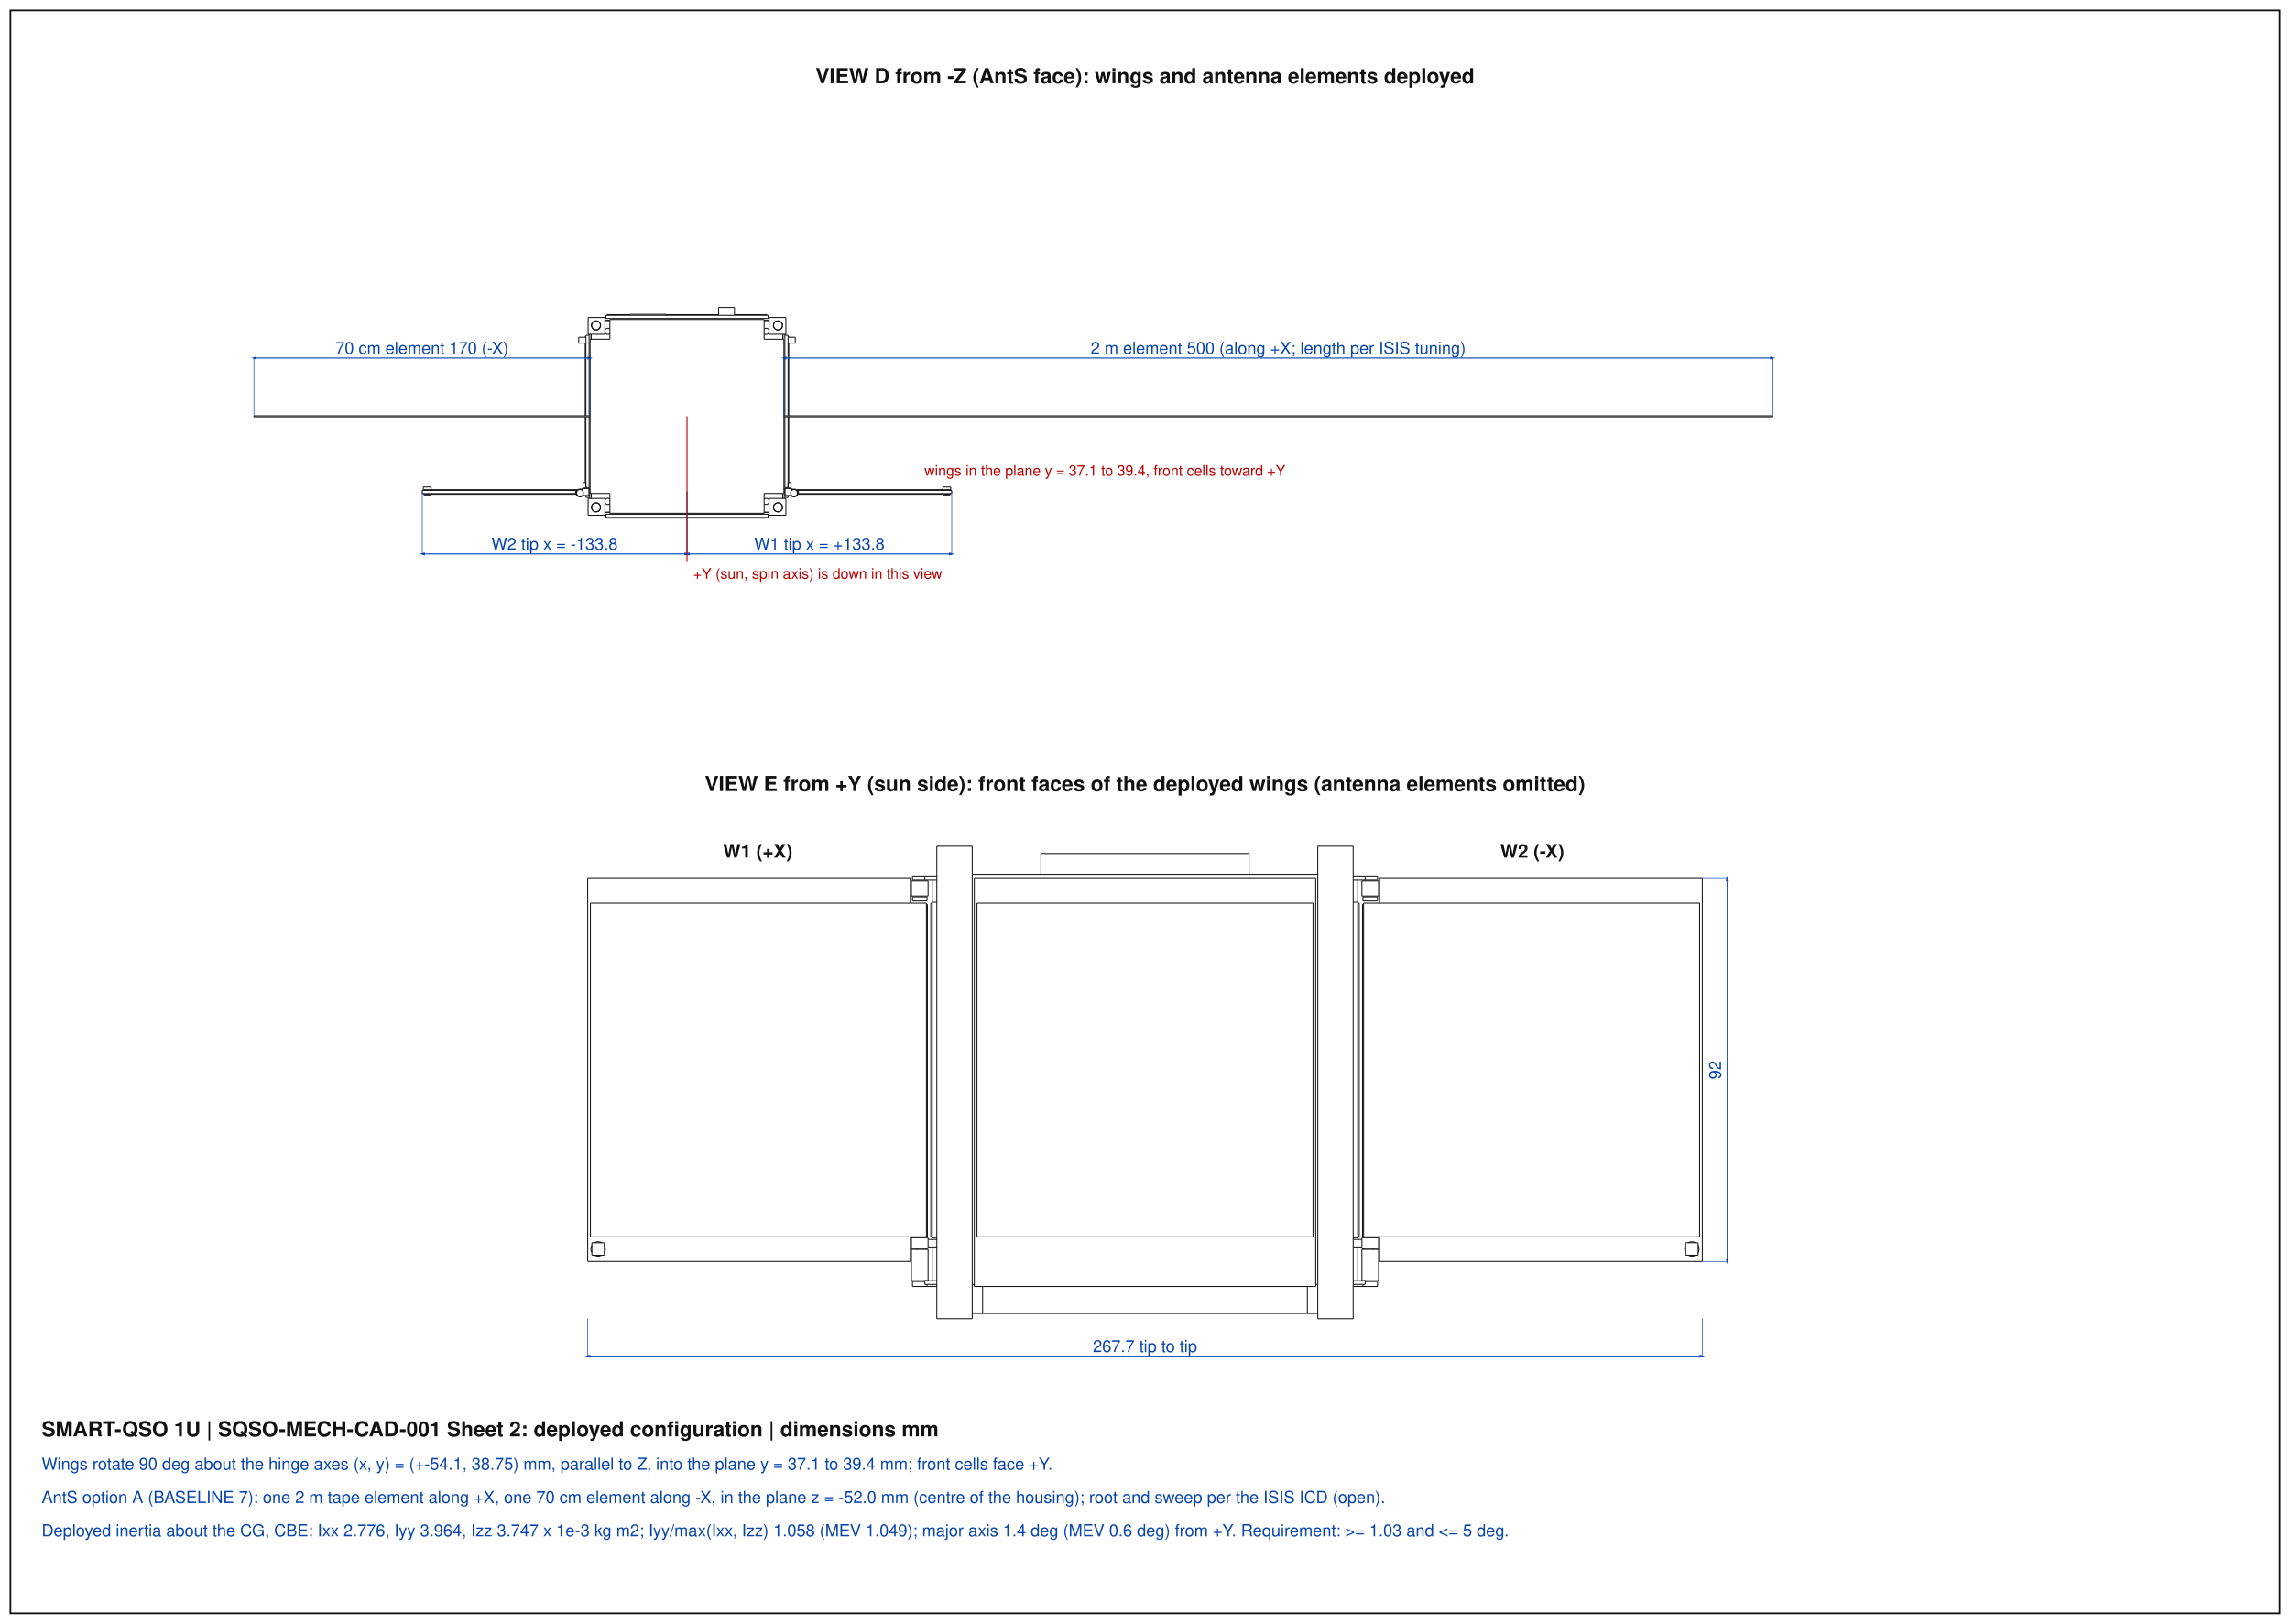
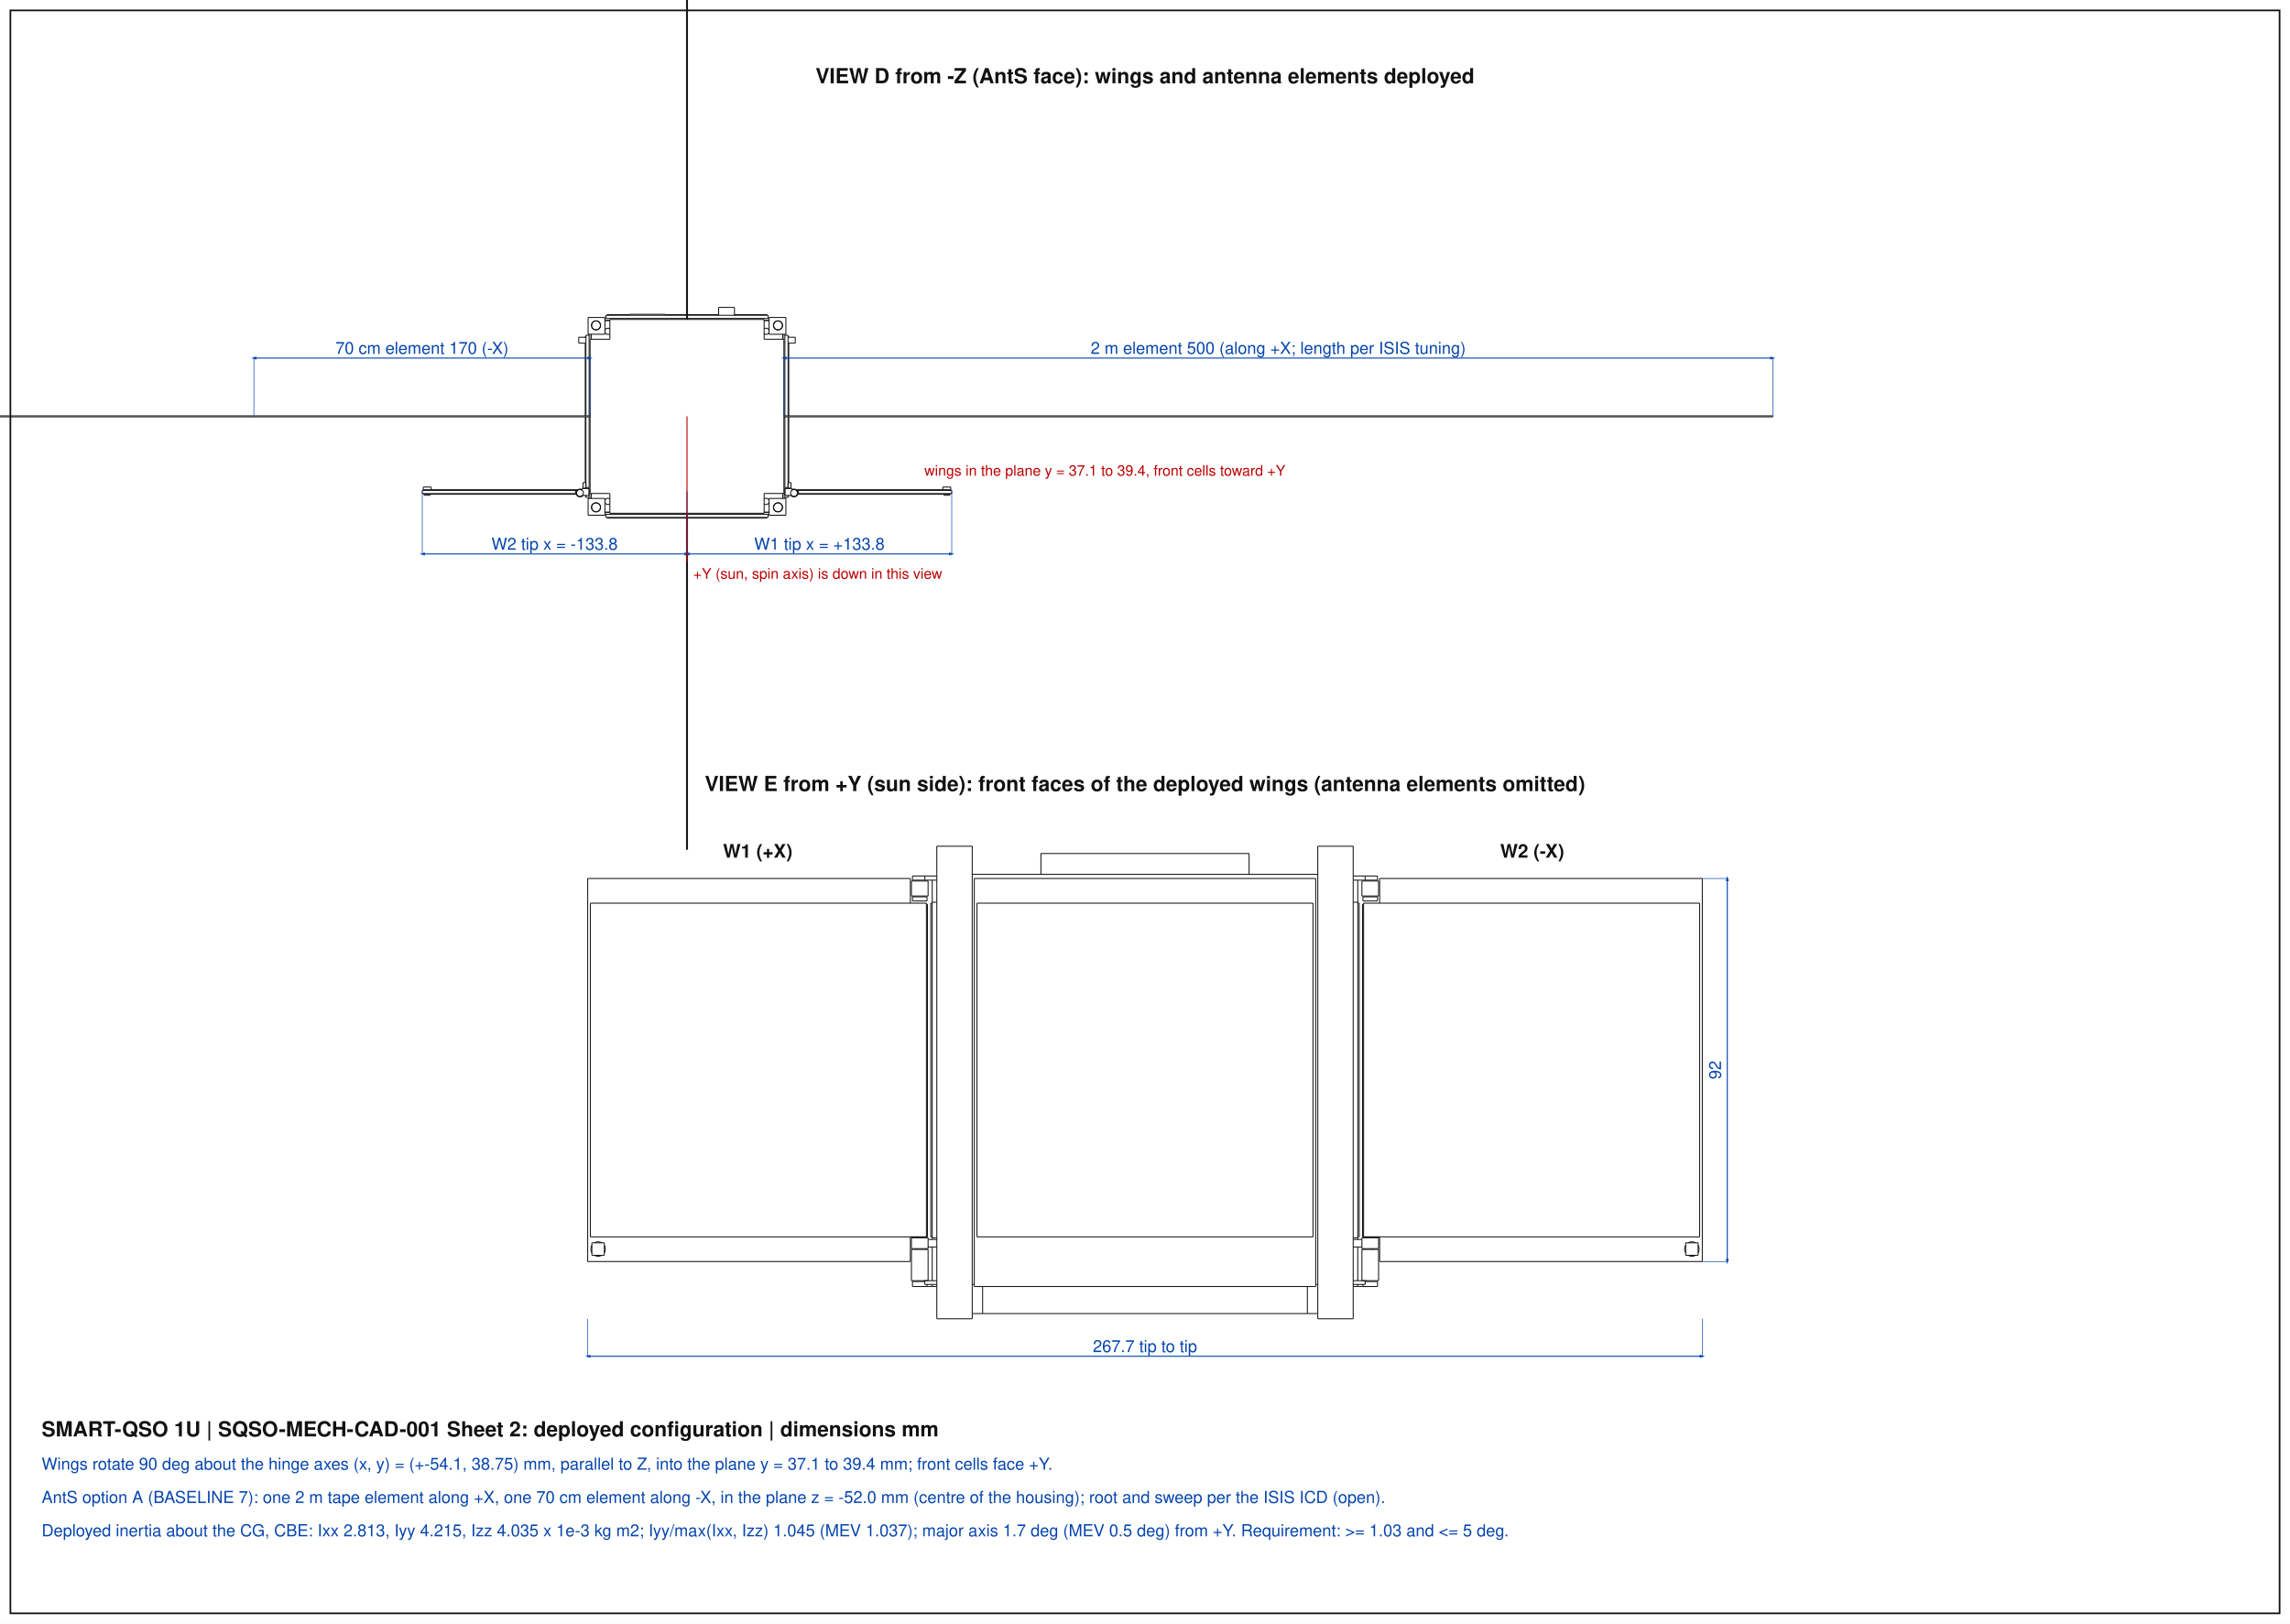
<svg xmlns="http://www.w3.org/2000/svg" width="1100" height="780" viewBox="0 0 1100 780">
  <style>polyline.v{fill:none;stroke:#111;stroke-width:0.45}polyline.h{fill:none;stroke:#999;stroke-width:0.25;stroke-dasharray:1.5,1.5}line.dim{stroke:#0645ad;stroke-width:0.5}line.ext{stroke:#0645ad;stroke-width:0.3}line.call{stroke:#b00;stroke-width:0.5}rect.env{fill:none;stroke:#e07b00;stroke-width:0.5;stroke-dasharray:4,2}text.t{font-family:Helvetica,Arial,sans-serif;fill:#0645ad}text.c{font-family:Helvetica,Arial,sans-serif;fill:#b00}text.h{font-family:Helvetica,Arial,sans-serif;fill:#111;font-weight:bold}rect.frame{fill:none;stroke:#111;stroke-width:0.8}</style>
  <defs>
    <marker id="a" viewBox="0 0 10 10" refX="5" refY="5" markerWidth="5" markerHeight="5" orient="auto-start-reverse">
      <path d="M0,2 L10,5 L0,8 z" fill="#0645ad" />
    </marker>
  </defs>
  <rect x="0" y="0" width="1100" height="780" fill="#fff" />
  <rect class="frame" x="5" y="5" width="1090" height="770" />
  <polyline class="v" points="369.43,239.43 377.50,239.43" />
  <polyline class="v" points="369.43,239.43 369.43,247.50" />
  <polyline class="v" points="375.93,243.70 375.76,244.55 375.28,245.28 374.55,245.76 373.70,245.93 372.85,245.76 372.12,245.28 371.64,244.55 371.47,243.70 371.64,242.85 372.12,242.12 372.85,241.64 373.70,241.47 374.55,241.64 375.28,242.12 375.76,242.85 375.93,243.70" />
  <polyline class="v" points="377.50,239.43 377.50,247.50" />
  <polyline class="v" points="369.43,247.50 377.50,247.50" />
  <polyline class="v" points="377.50,152.50 377.50,160.57" />
  <polyline class="v" points="369.43,152.50 369.43,160.57" />
  <polyline class="v" points="369.43,160.57 377.50,160.57" />
  <polyline class="v" points="369.43,152.50 377.50,152.50" />
  <polyline class="v" points="375.93,156.30 375.76,157.15 375.28,157.88 374.55,158.36 373.70,158.53 372.85,158.36 372.12,157.88 371.64,157.15 371.47,156.30 371.64,155.45 372.12,154.72 372.85,154.24 373.70,154.07 374.55,154.24 375.28,154.72 375.76,155.45 375.93,156.30" />
  <polyline class="v" points="282.50,239.43 282.50,247.50" />
  <polyline class="v" points="282.50,239.43 290.57,239.43" />
  <polyline class="v" points="282.50,247.50 290.57,247.50" />
  <polyline class="v" points="290.57,239.43 290.57,247.50" />
  <polyline class="v" points="288.53,243.70 288.36,244.55 287.88,245.28 287.15,245.76 286.30,245.93 285.45,245.76 284.72,245.28 284.24,244.55 284.07,243.70 284.24,242.85 284.72,242.12 285.45,241.64 286.30,241.47 287.15,241.64 287.88,242.12 288.36,242.85 288.53,243.70" />
  <polyline class="v" points="282.50,152.50 282.50,160.57" />
  <polyline class="v" points="282.50,152.50 290.57,152.50" />
  <polyline class="v" points="282.50,160.57 290.57,160.57" />
  <polyline class="v" points="290.57,152.50 290.57,160.57" />
  <polyline class="v" points="288.53,156.30 288.36,157.15 287.88,157.88 287.15,158.36 286.30,158.53 285.45,158.36 284.72,157.88 284.24,157.15 284.07,156.30 284.24,155.45 284.72,154.72 285.45,154.24 286.30,154.07 287.15,154.24 287.88,154.72 288.36,155.45 288.53,156.30" />
  <polyline class="v" points="283.93,160.57 283.93,162.95" />
  <polyline class="v" points="283.93,237.05 283.93,239.43" />
  <polyline class="v" points="290.57,153.93 292.95,153.93" />
  <polyline class="v" points="367.05,153.93 369.43,153.93" />
  <polyline class="v" points="290.57,246.07 292.95,246.07" />
  <polyline class="v" points="367.05,246.07 369.43,246.07" />
  <polyline class="v" points="376.07,160.57 376.07,162.95" />
  <polyline class="v" points="376.07,237.05 376.07,239.43" />
  <polyline class="v" points="292.95,160.34 292.31,160.64 291.59,160.61 290.97,160.27 290.57,159.68" />
  <polyline class="v" points="290.57,158.62 290.97,158.03 291.59,157.69 292.31,157.66 292.95,157.96" />
  <polyline class="v" points="369.43,159.68 369.03,160.27 368.41,160.61 367.69,160.64 367.05,160.34" />
  <polyline class="v" points="367.05,157.96 367.69,157.66 368.41,157.69 369.03,158.03 369.43,158.62" />
  <polyline class="v" points="292.95,242.04 292.31,242.34 291.59,242.31 290.97,241.97 290.57,241.38" />
  <polyline class="v" points="290.57,240.32 290.97,239.73 291.59,239.39 292.31,239.36 292.95,239.66" />
  <polyline class="v" points="369.43,241.38 369.03,241.97 368.41,242.31 367.69,242.34 367.05,242.04" />
  <polyline class="v" points="367.05,239.66 367.69,239.36 368.41,239.39 369.03,239.73 369.43,240.32" />
  <polyline class="v" points="376.07,160.57 376.07,162.95" />
  <polyline class="v" points="376.07,237.05 376.07,239.43" />
  <polyline class="v" points="377.02,160.57 377.02,161.05" />
  <polyline class="v" points="377.02,234.20 377.02,239.43" />
  <polyline class="v" points="282.98,160.57 282.98,161.05" />
  <polyline class="v" points="282.98,234.20 282.98,239.43" />
  <polyline class="v" points="283.93,160.57 283.93,162.95" />
  <polyline class="v" points="283.93,237.05 283.93,239.43" />
  <polyline class="v" points="290.57,246.07 292.95,246.07" />
  <polyline class="v" points="367.05,246.07 369.43,246.07" />
  <polyline class="v" points="290.57,247.03 291.05,247.03" />
  <polyline class="v" points="368.95,247.03 369.43,247.03" />
  <polyline class="v" points="290.57,152.97 291.05,152.97" />
  <polyline class="v" points="368.95,152.97 369.43,152.97" />
  <polyline class="v" points="290.57,153.93 292.95,153.93" />
  <polyline class="v" points="367.05,153.93 369.43,153.93" />
  <polyline class="v" points="375.84,243.70 375.65,244.57 375.13,245.29 374.36,245.73 373.48,245.83 372.63,245.55 371.97,244.96 371.61,244.14 371.61,243.26 371.97,242.44 372.63,241.85 373.48,241.57 374.36,241.67 375.13,242.11 375.65,242.83 375.84,243.70" />
  <polyline class="v" points="288.44,156.30 288.25,157.17 287.73,157.89 286.96,158.33 286.08,158.43 285.23,158.15 284.57,157.56 284.21,156.74 284.21,155.86 284.57,155.04 285.23,154.45 286.08,154.17 286.96,154.27 287.73,154.71 288.25,155.43 288.44,156.30" />
  <polyline class="v" points="288.44,243.70 288.25,244.57 287.73,245.29 286.96,245.73 286.08,245.83 285.23,245.55 284.57,244.96 284.21,244.14 284.21,243.26 284.57,242.44 285.23,241.85 286.08,241.57 286.96,241.67 287.73,242.11 288.25,242.83 288.44,243.70" />
  <polyline class="v" points="375.84,156.30 375.65,157.17 375.13,157.89 374.36,158.33 373.48,158.43 372.63,158.15 371.97,157.56 371.61,156.74 371.61,155.86 371.97,155.04 372.63,154.45 373.48,154.17 374.36,154.27 375.13,154.71 375.65,155.43 375.84,156.30" />
  <polyline class="v" points="352.80,147.66 352.70,147.66 352.42,147.66 351.97,147.66 351.37,147.66 350.65,147.66 349.85,147.66 349.00,147.66 348.15,147.66 347.35,147.66 346.63,147.66 346.03,147.66 345.58,147.66 345.30,147.66 345.20,147.66" />
  <polyline class="v" points="302.45,150.98 302.45,151.45" />
  <polyline class="v" points="319.55,150.98 319.55,151.45" />
  <polyline class="v" points="302.45,150.98 319.55,150.98" />
  <polyline class="v" points="377.02,161.05 377.02,199.76" />
  <polyline class="v" points="377.02,200.24 377.02,234.20" />
  <polyline class="v" points="377.02,161.05 378.55,161.05" />
  <polyline class="v" points="378.55,234.20 377.02,234.20" />
  <polyline class="v" points="378.55,161.05 378.55,199.76" />
  <polyline class="v" points="378.55,200.24 378.55,234.20" />
  <polyline class="v" points="377.02,238.95 378.55,238.95" />
  <polyline class="v" points="378.55,238.95 378.55,238.00" />
  <polyline class="v" points="378.55,234.68 378.55,234.48" />
  <polyline class="v" points="378.88,161.67 378.88,162.00" />
  <polyline class="v" points="378.88,164.85 378.88,199.76" />
  <polyline class="v" points="378.88,200.24 378.88,231.82" />
  <polyline class="v" points="378.88,234.49 378.88,234.67" />
  <polyline class="v" points="378.88,238.00 378.88,238.33" />
  <polyline class="v" points="378.55,161.67 378.88,161.67" />
  <polyline class="v" points="378.55,238.33 378.88,238.33" />
  <polyline class="v" points="281.45,161.05 281.45,199.76" />
  <polyline class="v" points="281.45,200.24 281.45,234.20" />
  <polyline class="v" points="281.45,238.95 281.45,238.00" />
  <polyline class="v" points="281.45,234.68 281.45,234.48" />
  <polyline class="v" points="281.45,161.05 282.98,161.05" />
  <polyline class="v" points="282.98,234.20 281.45,234.20" />
  <polyline class="v" points="282.98,161.05 282.98,199.76" />
  <polyline class="v" points="282.98,200.24 282.98,234.20" />
  <polyline class="v" points="281.45,238.95 282.98,238.95" />
  <polyline class="v" points="281.12,161.67 281.12,162.00" />
  <polyline class="v" points="281.12,164.85 281.12,199.76" />
  <polyline class="v" points="281.12,200.24 281.12,231.82" />
  <polyline class="v" points="281.12,234.49 281.12,234.67" />
  <polyline class="v" points="281.12,238.00 281.12,238.33" />
  <polyline class="v" points="281.12,161.67 281.45,161.67" />
  <polyline class="v" points="281.12,238.33 281.45,238.33" />
  <polyline class="v" points="291.05,247.03 291.05,248.55" />
  <polyline class="v" points="368.95,247.03 368.95,248.55" />
-   <polyline class="v" points="291.05,247.03 368.95,247.03" />
-   <polyline class="v" points="291.05,248.55 368.95,248.55" />
+   <polyline class="v" points="291.05,247.03 329.76,247.03" />
+   <polyline class="v" points="330.24,247.03 368.95,247.03" />
+   <polyline class="v" points="291.05,248.55 329.76,248.55" />
+   <polyline class="v" points="330.24,248.55 368.95,248.55" />
  <polyline class="v" points="291.67,248.55 291.67,248.88" />
  <polyline class="v" points="368.33,248.55 368.33,248.88" />
-   <polyline class="v" points="291.67,248.88 368.33,248.88" />
+   <polyline class="v" points="291.67,248.88 329.76,248.88" />
+   <polyline class="v" points="330.24,248.88 368.33,248.88" />
  <polyline class="v" points="291.05,151.45 291.05,152.97" />
-   <polyline class="v" points="291.05,151.45 368.95,151.45" />
-   <polyline class="v" points="291.05,152.97 368.95,152.97" />
+   <polyline class="v" points="291.05,151.45 329.76,151.45" />
+   <polyline class="v" points="330.24,151.45 368.95,151.45" />
+   <polyline class="v" points="291.05,152.97 329.76,152.97" />
+   <polyline class="v" points="330.24,152.97 368.95,152.97" />
  <polyline class="v" points="368.95,151.45 368.95,152.97" />
  <polyline class="v" points="291.67,151.12 291.67,151.45" />
  <polyline class="v" points="368.33,151.12 368.33,151.45" />
  <polyline class="v" points="291.67,151.12 302.45,151.12" />
-   <polyline class="v" points="319.55,151.12 345.20,151.12" />
+   <polyline class="v" points="319.55,151.12 329.76,151.12" />
+   <polyline class="v" points="330.24,151.12 345.20,151.12" />
  <polyline class="v" points="352.80,151.12 368.33,151.12" />
  <polyline class="v" points="457.16,235.58 383.53,235.58" />
  <polyline class="v" points="382.84,235.58 383.53,235.58" />
  <polyline class="v" points="457.16,235.58 457.16,237.10" />
  <polyline class="v" points="383.53,237.10 383.53,235.58" />
  <polyline class="v" points="457.16,237.10 383.53,237.10" />
  <polyline class="v" points="383.27,237.10 383.53,237.10" />
  <polyline class="v" points="456.54,235.24 382.47,235.25" />
  <polyline class="v" points="456.54,235.24 456.54,235.58" />
  <polyline class="v" points="456.54,237.43 456.21,237.43" />
  <polyline class="v" points="453.36,237.43 383.19,237.43" />
  <polyline class="v" points="456.54,237.10 456.54,237.43" />
  <polyline class="v" points="456.21,237.43 453.36,237.43" />
  <polyline class="v" points="456.21,237.90 453.36,237.90" />
  <polyline class="v" points="456.21,237.43 456.21,237.90" />
  <polyline class="v" points="453.36,237.43 453.36,237.90" />
  <polyline class="v" points="456.68,233.96 456.63,233.96 456.49,233.96 456.27,233.96 455.97,233.96 455.61,233.96 455.21,233.96 454.78,233.96 454.36,233.96 453.96,233.96 453.60,233.96 453.30,233.96 453.07,233.96 452.93,233.96 452.88,233.96" />
  <polyline class="v" points="383.06,236.81 382.89,237.53 382.43,238.11 381.76,238.43 381.03,238.43 380.36,238.11 379.90,237.53 379.73,236.81 379.90,236.09 380.36,235.51 381.03,235.19 381.76,235.19 382.43,235.51 382.89,236.09 383.06,236.81" />
  <polyline class="v" points="380.44,234.68 380.44,235.45" />
  <polyline class="v" points="377.02,234.68 380.44,234.68" />
  <polyline class="v" points="377.02,234.68 377.02,238.00" />
  <polyline class="v" points="377.02,238.00 380.23,238.00" />
  <polyline class="v" points="383.30,236.81 383.14,237.57 382.69,238.20 382.02,238.61 381.26,238.71 380.51,238.49 379.91,238.00" />
  <polyline class="v" points="380.44,235.17 381.20,234.92 381.98,235.01 382.67,235.40 383.13,236.04 383.30,236.81" />
  <polyline class="v" points="380.44,235.15 380.48,235.15" />
  <polyline class="v" points="382.01,162.00 382.01,162.04 382.01,162.14 382.01,162.31 382.01,162.54 382.01,162.81 382.01,163.11 382.01,163.43 382.01,163.74 382.01,164.04 382.01,164.31 382.01,164.54 382.01,164.71 382.01,164.81 382.01,164.85" />
  <polyline class="v" points="378.55,231.82 378.55,234.48" />
  <polyline class="v" points="379.97,231.82 379.97,234.48" />
  <polyline class="v" points="378.55,231.82 379.97,231.82" />
  <polyline class="v" points="378.55,234.48 379.97,234.48" />
  <polyline class="v" points="202.84,235.58 276.47,235.58" />
  <polyline class="v" points="277.16,235.58 276.47,235.58" />
  <polyline class="v" points="202.84,235.58 202.84,237.10" />
  <polyline class="v" points="276.47,237.10 276.47,235.58" />
  <polyline class="v" points="202.84,237.10 276.47,237.10" />
  <polyline class="v" points="276.73,237.10 276.47,237.10" />
  <polyline class="v" points="203.46,235.24 277.53,235.25" />
  <polyline class="v" points="203.46,235.24 203.46,235.58" />
  <polyline class="v" points="203.46,237.43 203.79,237.43" />
  <polyline class="v" points="206.64,237.43 276.81,237.43" />
  <polyline class="v" points="203.46,237.10 203.46,237.43" />
  <polyline class="v" points="203.79,237.43 206.64,237.43" />
  <polyline class="v" points="203.79,237.90 206.64,237.90" />
  <polyline class="v" points="203.79,237.43 203.79,237.90" />
  <polyline class="v" points="206.64,237.43 206.64,237.90" />
  <polyline class="v" points="203.32,233.96 203.37,233.96 203.51,233.96 203.73,233.96 204.03,233.96 204.39,233.96 204.79,233.96 205.22,233.96 205.64,233.96 206.04,233.96 206.40,233.96 206.70,233.96 206.93,233.96 207.07,233.96 207.12,233.96" />
  <polyline class="v" points="276.94,236.81 277.11,237.53 277.57,238.11 278.24,238.43 278.97,238.43 279.64,238.11 280.10,237.53 280.27,236.81 280.10,236.09 279.64,235.51 278.97,235.19 278.24,235.19 277.57,235.51 277.11,236.09 276.94,236.81" />
  <polyline class="v" points="279.56,234.68 279.56,235.45" />
  <polyline class="v" points="282.98,234.68 279.56,234.68" />
  <polyline class="v" points="282.98,234.68 282.98,238.00" />
  <polyline class="v" points="282.98,238.00 279.77,238.00" />
  <polyline class="v" points="276.70,236.81 276.86,237.57 277.31,238.20 277.98,238.61 278.74,238.71 279.49,238.49 280.09,238.00" />
  <polyline class="v" points="279.56,235.17 278.80,234.92 278.02,235.01 277.33,235.40 276.87,236.04 276.70,236.81" />
  <polyline class="v" points="279.56,235.15 279.52,235.15" />
  <polyline class="v" points="277.99,162.00 277.99,162.04 277.99,162.14 277.99,162.31 277.99,162.54 277.99,162.81 277.99,163.11 277.99,163.43 277.99,163.74 277.99,164.04 277.99,164.31 277.99,164.54 277.99,164.71 277.99,164.81 277.99,164.85" />
  <polyline class="v" points="281.45,231.82 281.45,234.48" />
  <polyline class="v" points="280.03,231.82 280.03,234.48" />
  <polyline class="v" points="281.45,231.82 280.03,231.82" />
  <polyline class="v" points="281.45,234.48 280.03,234.48" />
  <polyline class="v" points="283.45,162.95 283.45,237.05" />
  <polyline class="v" points="292.95,237.05 283.45,237.05" />
  <polyline class="v" points="292.95,246.55 367.05,246.55" />
  <polyline class="v" points="367.05,237.05 367.05,246.55" />
  <polyline class="v" points="376.55,237.05 367.05,237.05" />
  <polyline class="v" points="376.55,162.95 376.55,237.05" />
  <polyline class="v" points="376.55,162.95 367.05,162.95" />
  <polyline class="v" points="367.05,153.45 367.05,162.95" />
  <polyline class="v" points="292.95,153.45 367.05,153.45" />
  <polyline class="v" points="292.95,153.45 292.95,162.95" />
  <polyline class="v" points="292.95,162.95 283.45,162.95" />
  <polyline class="v" points="292.95,237.05 292.95,246.55" />
  <polyline class="v" points="851.55,199.76 851.55,200.24" />
  <polyline class="v" points="376.55,199.76 851.55,199.76" />
  <polyline class="v" points="376.55,200.24 851.55,200.24" />
-   <polyline class="v" points="121.95,199.76 121.95,200.24" />
-   <polyline class="v" points="121.95,199.76 283.45,199.76" />
-   <polyline class="v" points="121.95,200.24 283.45,200.24" />
+   <polyline class="v" points="-191.55,199.76 -191.55,200.24" />
+   <polyline class="v" points="-191.55,199.76 283.45,199.76" />
+   <polyline class="v" points="-191.55,200.24 283.45,200.24" />
+   <polyline class="v" points="329.76,246.55 329.76,408.05" />
+   <polyline class="v" points="330.24,246.55 330.24,408.05" />
+   <polyline class="v" points="329.76,408.05 330.24,408.05" />
+   <polyline class="v" points="329.76,-8.05 329.76,153.45" />
+   <polyline class="v" points="330.24,-8.05 330.24,153.45" />
+   <polyline class="v" points="329.76,-8.05 330.24,-8.05" />
  <polyline class="v" points="287.25,158.32 287.25,158.21" />
  <polyline class="v" points="287.44,154.50 287.61,154.50" />
  <polyline class="v" points="372.39,154.50 372.56,154.50" />
  <polyline class="v" points="372.75,241.79 372.75,241.68" />
  <polyline class="v" points="372.75,158.32 372.75,158.21" />
  <polyline class="v" points="372.39,245.50 372.56,245.50" />
  <polyline class="v" points="287.44,245.50 287.61,245.50" />
  <polyline class="v" points="287.25,241.79 287.25,241.68" />
  <polyline class="v" points="345.20,147.66 345.20,151.45" />
  <polyline class="v" points="352.80,147.66 352.80,151.45" />
  <polyline class="v" points="452.88,233.96 452.88,235.24" />
  <polyline class="v" points="456.68,233.96 456.68,235.58" />
  <polyline class="v" points="378.55,164.85 382.01,164.85" />
  <polyline class="v" points="378.55,162.00 382.01,162.00" />
  <polyline class="v" points="203.32,233.96 203.32,235.58" />
  <polyline class="v" points="207.12,233.96 207.12,235.24" />
  <polyline class="v" points="281.45,162.00 277.99,162.00" />
  <polyline class="v" points="281.45,164.85 277.99,164.85" />
  <text class="h" x="550.0" y="40.0" font-size="10" text-anchor="middle">VIEW D  from -Z (AntS face): wings and antenna elements deployed</text>
  <line class="ext" x1="376.55" y1="200.00" x2="376.55" y2="172.00" />
  <line class="ext" x1="851.55" y1="200.00" x2="851.55" y2="172.00" />
  <line class="dim" x1="376.55" y1="172.00" x2="851.55" y2="172.00" marker-start="url(#a)" marker-end="url(#a)" />
  <text class="t" x="614.0" y="170.0" font-size="8" text-anchor="middle">2 m element 500 (along +X; length per ISIS tuning)</text>
  <line class="ext" x1="121.95" y1="200.00" x2="121.95" y2="172.00" />
  <line class="ext" x1="283.45" y1="200.00" x2="283.45" y2="172.00" />
  <line class="dim" x1="121.95" y1="172.00" x2="283.45" y2="172.00" marker-start="url(#a)" marker-end="url(#a)" />
  <text class="t" x="202.7" y="170.0" font-size="8" text-anchor="middle">70 cm element 170 (-X)</text>
  <line class="ext" x1="330.00" y1="236.10" x2="330.00" y2="266.10" />
  <line class="ext" x1="457.16" y1="236.10" x2="457.16" y2="266.10" />
  <line class="dim" x1="330.00" y1="266.10" x2="457.16" y2="266.10" marker-start="url(#a)" marker-end="url(#a)" />
  <text class="t" x="393.6" y="264.1" font-size="8" text-anchor="middle">W1 tip x = +133.8</text>
  <line class="ext" x1="202.84" y1="236.10" x2="202.84" y2="266.10" />
  <line class="ext" x1="330.00" y1="236.10" x2="330.00" y2="266.10" />
  <line class="dim" x1="202.84" y1="266.10" x2="330.00" y2="266.10" marker-start="url(#a)" marker-end="url(#a)" />
  <text class="t" x="266.4" y="264.1" font-size="8" text-anchor="middle">W2 tip x = -133.8</text>
  <line class="call" x1="330.00" y1="200.00" x2="330.00" y2="270.00" />
  <text class="c" x="333.0" y="278.0" font-size="7" text-anchor="start">+Y (sun, spin axis) is down in this view</text>
  <text class="c" x="444.0" y="228.5" font-size="7" text-anchor="start">wings in the plane y = 37.1 to 39.4, front cells toward +Y</text>
  <polyline class="v" points="467.00,406.50 467.00,633.50" />
  <polyline class="v" points="450.00,633.50 450.00,406.50" />
  <polyline class="v" points="467.00,633.50 450.00,633.50" />
  <polyline class="v" points="467.00,406.50 450.00,406.50" />
  <polyline class="v" points="650.00,406.50 650.00,633.50" />
  <polyline class="v" points="650.00,633.50 633.00,633.50" />
  <polyline class="v" points="633.00,406.50 633.00,633.50" />
  <polyline class="v" points="650.00,406.50 633.00,406.50" />
  <polyline class="v" points="633.00,617.00 632.00,617.00" />
  <polyline class="v" points="468.00,617.00 467.00,617.00" />
  <polyline class="v" points="633.00,420.00 467.00,420.00" />
  <polyline class="v" points="447.80,433.40 447.80,422.80" />
  <polyline class="v" points="447.80,618.00 450.00,618.00" />
  <polyline class="v" points="450.00,433.40 447.80,433.40" />
  <polyline class="v" points="447.80,595.40 447.80,594.60" />
  <polyline class="v" points="447.80,594.60 447.80,433.40" />
  <polyline class="v" points="450.00,594.60 447.80,594.60" />
  <polyline class="v" points="447.10,594.15 447.10,433.85" />
  <polyline class="v" points="447.80,594.15 447.10,594.15" />
  <polyline class="v" points="447.80,433.85 447.10,433.85" />
  <polyline class="v" points="652.20,433.40 652.20,422.80" />
  <polyline class="v" points="652.20,595.40 652.20,594.60" />
  <polyline class="v" points="652.20,594.60 652.20,433.40" />
  <polyline class="v" points="650.00,618.00 652.20,618.00" />
  <polyline class="v" points="652.20,433.40 650.00,433.40" />
  <polyline class="v" points="652.20,594.60 650.00,594.60" />
  <polyline class="v" points="652.90,594.15 652.90,433.85" />
  <polyline class="v" points="652.90,594.15 652.20,594.15" />
  <polyline class="v" points="652.90,433.85 652.20,433.85" />
  <polyline class="v" points="632.00,618.00 632.00,422.00" />
  <polyline class="v" points="468.00,618.00 468.00,422.00" />
  <polyline class="v" points="632.00,618.00 468.00,618.00" />
  <polyline class="v" points="632.00,422.00 468.00,422.00" />
  <polyline class="v" points="630.70,594.15 630.70,433.85" />
  <polyline class="v" points="469.30,594.15 469.30,433.85" />
  <polyline class="v" points="630.70,594.15 469.30,594.15" />
  <polyline class="v" points="630.70,433.85 469.30,433.85" />
  <polyline class="v" points="282.30,422.00 437.30,422.00" />
  <polyline class="v" points="282.30,606.00 282.30,422.00" />
  <polyline class="v" points="437.30,433.85 437.30,422.00" />
  <polyline class="v" points="282.30,606.00 437.30,606.00" />
  <polyline class="v" points="445.50,434.40 445.00,434.40" />
  <polyline class="v" points="437.30,606.00 437.30,594.20" />
  <polyline class="v" points="445.50,594.20 445.50,434.40" />
  <polyline class="v" points="445.50,594.20 437.30,594.20" />
  <polyline class="v" points="287.30,596.50 286.36,596.63 285.50,597.00" />
  <polyline class="v" points="284.30,598.20 283.86,599.37 283.86,600.63 284.30,601.80" />
  <polyline class="v" points="285.50,603.00 286.67,603.44 287.93,603.44 289.10,603.00" />
  <polyline class="v" points="290.30,601.80 290.74,600.63 290.74,599.37 290.30,598.20" />
  <polyline class="v" points="289.10,597.00 288.24,596.63 287.30,596.50" />
  <polyline class="v" points="283.60,594.15 283.60,433.85" />
  <polyline class="v" points="283.60,433.85 445.00,433.85" />
  <polyline class="v" points="445.00,594.15 445.00,433.85" />
  <polyline class="v" points="283.60,594.15 445.00,594.15" />
  <polyline class="v" points="284.30,603.00 284.30,597.00" />
  <polyline class="v" points="284.30,597.00 290.30,597.00" />
  <polyline class="v" points="290.30,603.00 290.30,597.00" />
  <polyline class="v" points="284.30,603.00 290.30,603.00" />
  <polyline class="v" points="438.30,422.80 438.35,422.80 438.49,422.80 438.73,422.80 439.06,422.80 439.46,422.80 439.92,422.80 440.44,422.80 441.00,422.80 441.58,422.80 442.17,422.80 442.74,422.80 443.29,422.80 443.80,422.80 444.25,422.80" />
  <polyline class="v" points="444.25,422.80 444.25,420.80" />
  <polyline class="v" points="444.25,420.80 443.80,420.80 443.29,420.80 442.74,420.80 442.17,420.80 441.58,420.80 441.00,420.80 440.44,420.80 439.92,420.80 439.46,420.80 439.06,420.80 438.73,420.80 438.49,420.80 438.35,420.80 438.30,420.80" />
  <polyline class="v" points="450.00,420.80 444.25,420.80" />
  <polyline class="v" points="450.00,422.80 444.25,422.80" />
  <polyline class="v" points="438.30,618.00 438.30,615.60" />
  <polyline class="v" points="438.30,618.00 438.39,618.00 438.65,618.00 439.06,618.00 439.62,618.00 440.28,618.00 441.02,618.00 441.80,618.00 442.58,618.00 443.32,618.00 443.98,618.00 444.54,618.00 444.95,618.00 445.21,618.00 445.30,618.00" />
  <polyline class="v" points="438.30,615.60 438.35,615.60 438.49,615.60 438.73,615.60 439.06,615.60 439.46,615.60 439.92,615.60 440.44,615.60 441.00,615.60 441.58,615.60 442.17,615.60 442.74,615.60 443.29,615.60 443.80,615.60 444.25,615.60" />
  <polyline class="v" points="444.25,617.00 444.25,615.60" />
  <polyline class="v" points="443.80,615.60 443.80,615.20" />
  <polyline class="v" points="450.00,615.20 443.80,615.20" />
  <polyline class="v" points="450.00,617.00 444.25,617.00" />
  <polyline class="v" points="438.30,430.80 438.39,430.80 438.65,430.80 439.06,430.80 439.62,430.80 440.28,430.80 441.02,430.80 441.80,430.80 442.58,430.80 443.32,430.80 443.98,430.80 444.54,430.80 444.95,430.80 445.21,430.80 445.30,430.80" />
  <polyline class="v" points="438.30,432.80 438.30,430.80" />
  <polyline class="v" points="438.30,432.80 438.39,432.80 438.65,432.80 439.06,432.80 439.62,432.80 440.28,432.80 441.02,432.80 441.80,432.80 442.58,432.80 443.32,432.80 443.98,432.80 444.54,432.80 444.95,432.80 445.21,432.80 445.30,432.80" />
  <polyline class="v" points="437.80,600.20 437.90,600.20 438.20,600.20 438.67,600.20 439.31,600.20 440.06,600.20 440.91,600.20 441.80,600.20 442.69,600.20 443.54,600.20 444.29,600.20 444.93,600.20 445.40,600.20 445.70,600.20 445.80,600.20" />
  <polyline class="v" points="437.80,615.20 437.80,600.20" />
  <polyline class="v" points="437.80,615.20 437.90,615.20 438.20,615.20 438.67,615.20 439.31,615.20 440.06,615.20 440.91,615.20 441.80,615.20 442.69,615.20 443.54,615.20 444.29,615.20 444.93,615.20 445.40,615.20 445.70,615.20 445.80,615.20" />
  <polyline class="v" points="437.80,423.20 437.90,423.20 438.20,423.20 438.67,423.20 439.31,423.20 440.06,423.20 440.91,423.20 441.80,423.20 442.69,423.20 443.54,423.20 444.29,423.20 444.93,423.20 445.40,423.20 445.70,423.20 445.80,423.20" />
  <polyline class="v" points="437.80,430.40 437.80,423.20" />
  <polyline class="v" points="437.80,430.40 437.90,430.40 438.20,430.40 438.67,430.40 439.31,430.40 440.06,430.40 440.91,430.40 441.80,430.40 442.69,430.40 443.54,430.40 444.29,430.40 444.93,430.40 445.40,430.40 445.70,430.40 445.80,430.40" />
  <polyline class="v" points="437.80,599.80 437.80,594.60" />
  <polyline class="v" points="437.80,599.80 437.90,599.80 438.20,599.80 438.67,599.80 439.31,599.80 440.06,599.80 440.91,599.80 441.80,599.80 442.69,599.80 443.54,599.80 444.29,599.80 444.93,599.80 445.40,599.80 445.70,599.80 445.80,599.80" />
  <polyline class="v" points="437.80,594.60 437.90,594.60 438.20,594.60 438.67,594.60 439.31,594.60 440.06,594.60 440.91,594.60 441.80,594.60 442.69,594.60 443.54,594.60 444.29,594.60 444.93,594.60 445.40,594.60 445.70,594.60 445.80,594.60" />
  <polyline class="v" points="450.00,595.40 445.80,595.40" />
  <polyline class="v" points="450.00,599.00 445.80,599.00" />
  <polyline class="v" points="440.50,600.20 440.50,600.17 440.50,600.14 440.50,600.11 440.50,600.09 440.50,600.06 440.50,600.03 440.50,600.00 440.50,599.97 440.50,599.94 440.50,599.91 440.50,599.89 440.50,599.86 440.50,599.83 440.50,599.80" />
  <polyline class="v" points="447.80,618.00 447.80,617.00" />
  <polyline class="v" points="447.80,615.20 447.80,599.00" />
  <polyline class="v" points="444.80,600.20 444.80,599.80" />
  <polyline class="v" points="447.80,618.00 445.30,618.00" />
  <polyline class="v" points="817.70,422.00 662.70,422.00" />
  <polyline class="v" points="817.70,606.00 817.70,422.00" />
  <polyline class="v" points="662.70,433.85 662.70,422.00" />
  <polyline class="v" points="817.70,606.00 662.70,606.00" />
  <polyline class="v" points="654.50,434.40 655.00,434.40" />
  <polyline class="v" points="662.70,606.00 662.70,594.20" />
  <polyline class="v" points="654.50,594.20 654.50,434.40" />
  <polyline class="v" points="654.50,594.20 662.70,594.20" />
  <polyline class="v" points="812.70,596.50 813.64,596.63 814.50,597.00" />
  <polyline class="v" points="815.70,598.20 816.14,599.37 816.14,600.63 815.70,601.80" />
  <polyline class="v" points="814.50,603.00 813.33,603.44 812.07,603.44 810.90,603.00" />
  <polyline class="v" points="809.70,601.80 809.26,600.63 809.26,599.37 809.70,598.20" />
  <polyline class="v" points="810.90,597.00 811.76,596.63 812.70,596.50" />
  <polyline class="v" points="816.40,594.15 816.40,433.85" />
  <polyline class="v" points="816.40,433.85 655.00,433.85" />
  <polyline class="v" points="655.00,594.15 655.00,433.85" />
  <polyline class="v" points="816.40,594.15 655.00,594.15" />
  <polyline class="v" points="815.70,603.00 815.70,597.00" />
  <polyline class="v" points="815.70,597.00 809.70,597.00" />
  <polyline class="v" points="809.70,603.00 809.70,597.00" />
  <polyline class="v" points="815.70,603.00 809.70,603.00" />
  <polyline class="v" points="661.70,422.80 661.65,422.80 661.51,422.80 661.27,422.80 660.94,422.80 660.54,422.80 660.08,422.80 659.56,422.80 659.00,422.80 658.42,422.80 657.83,422.80 657.26,422.80 656.71,422.80 656.20,422.80 655.75,422.80" />
  <polyline class="v" points="655.75,422.80 655.75,420.80" />
  <polyline class="v" points="655.75,420.80 656.20,420.80 656.71,420.80 657.26,420.80 657.83,420.80 658.42,420.80 659.00,420.80 659.56,420.80 660.08,420.80 660.54,420.80 660.94,420.80 661.27,420.80 661.51,420.80 661.65,420.80 661.70,420.80" />
  <polyline class="v" points="650.00,420.80 655.75,420.80" />
  <polyline class="v" points="650.00,422.80 655.75,422.80" />
  <polyline class="v" points="661.70,618.00 661.70,615.60" />
  <polyline class="v" points="661.70,618.00 661.61,618.00 661.35,618.00 660.94,618.00 660.38,618.00 659.72,618.00 658.98,618.00 658.20,618.00 657.42,618.00 656.68,618.00 656.02,618.00 655.46,618.00 655.05,618.00 654.79,618.00 654.70,618.00" />
  <polyline class="v" points="661.70,615.60 661.65,615.60 661.51,615.60 661.27,615.60 660.94,615.60 660.54,615.60 660.08,615.60 659.56,615.60 659.00,615.60 658.42,615.60 657.83,615.60 657.26,615.60 656.71,615.60 656.20,615.60 655.75,615.60" />
  <polyline class="v" points="655.75,617.00 655.75,615.60" />
  <polyline class="v" points="656.20,615.60 656.20,615.20" />
  <polyline class="v" points="650.00,615.20 656.20,615.20" />
  <polyline class="v" points="650.00,617.00 655.75,617.00" />
  <polyline class="v" points="661.70,430.80 661.61,430.80 661.35,430.80 660.94,430.80 660.38,430.80 659.72,430.80 658.98,430.80 658.20,430.80 657.42,430.80 656.68,430.80 656.02,430.80 655.46,430.80 655.05,430.80 654.79,430.80 654.70,430.80" />
  <polyline class="v" points="661.70,432.80 661.70,430.80" />
  <polyline class="v" points="661.70,432.80 661.61,432.80 661.35,432.80 660.94,432.80 660.38,432.80 659.72,432.80 658.98,432.80 658.20,432.80 657.42,432.80 656.68,432.80 656.02,432.80 655.46,432.80 655.05,432.80 654.79,432.80 654.70,432.80" />
  <polyline class="v" points="662.20,600.20 662.10,600.20 661.80,600.20 661.33,600.20 660.69,600.20 659.94,600.20 659.09,600.20 658.20,600.20 657.31,600.20 656.46,600.20 655.71,600.20 655.07,600.20 654.60,600.20 654.30,600.20 654.20,600.20" />
  <polyline class="v" points="662.20,615.20 662.20,600.20" />
  <polyline class="v" points="662.20,615.20 662.10,615.20 661.80,615.20 661.33,615.20 660.69,615.20 659.94,615.20 659.09,615.20 658.20,615.20 657.31,615.20 656.46,615.20 655.71,615.20 655.07,615.20 654.60,615.20 654.30,615.20 654.20,615.20" />
  <polyline class="v" points="662.20,423.20 662.10,423.20 661.80,423.20 661.33,423.20 660.69,423.20 659.94,423.20 659.09,423.20 658.20,423.20 657.31,423.20 656.46,423.20 655.71,423.20 655.07,423.20 654.60,423.20 654.30,423.20 654.20,423.20" />
  <polyline class="v" points="662.20,430.40 662.20,423.20" />
  <polyline class="v" points="662.20,430.40 662.10,430.40 661.80,430.40 661.33,430.40 660.69,430.40 659.94,430.40 659.09,430.40 658.20,430.40 657.31,430.40 656.46,430.40 655.71,430.40 655.07,430.40 654.60,430.40 654.30,430.40 654.20,430.40" />
  <polyline class="v" points="662.20,599.80 662.20,594.60" />
  <polyline class="v" points="662.20,599.80 662.10,599.80 661.80,599.80 661.33,599.80 660.69,599.80 659.94,599.80 659.09,599.80 658.20,599.80 657.31,599.80 656.46,599.80 655.71,599.80 655.07,599.80 654.60,599.80 654.30,599.80 654.20,599.80" />
  <polyline class="v" points="662.20,594.60 662.10,594.60 661.80,594.60 661.33,594.60 660.69,594.60 659.94,594.60 659.09,594.60 658.20,594.60 657.31,594.60 656.46,594.60 655.71,594.60 655.07,594.60 654.60,594.60 654.30,594.60 654.20,594.60" />
  <polyline class="v" points="650.00,595.40 654.20,595.40" />
  <polyline class="v" points="650.00,599.00 654.20,599.00" />
  <polyline class="v" points="659.50,600.20 659.50,600.17 659.50,600.14 659.50,600.11 659.50,600.09 659.50,600.06 659.50,600.03 659.50,600.00 659.50,599.97 659.50,599.94 659.50,599.91 659.50,599.89 659.50,599.86 659.50,599.83 659.50,599.80" />
  <polyline class="v" points="652.20,618.00 652.20,617.00" />
  <polyline class="v" points="652.20,615.20 652.20,599.00" />
  <polyline class="v" points="655.20,600.20 655.20,599.80" />
  <polyline class="v" points="652.20,618.00 654.70,618.00" />
  <polyline class="v" points="628.00,631.00 633.00,631.00" />
  <polyline class="v" points="628.00,631.00 472.00,631.00" />
  <polyline class="v" points="467.00,631.00 472.00,631.00" />
  <polyline class="v" points="472.00,631.00 472.00,618.00" />
  <polyline class="v" points="628.00,631.00 628.00,618.00" />
  <polyline class="v" points="600.00,420.00 600.00,410.00" />
  <polyline class="v" points="500.00,420.00 500.00,410.00" />
  <polyline class="v" points="600.00,410.00 500.00,410.00" />
  <polyline class="v" points="438.30,422.80 438.30,420.80" />
  <polyline class="v" points="445.30,618.00 445.30,617.00" />
  <polyline class="v" points="445.30,432.80 445.30,430.80" />
  <polyline class="v" points="445.80,615.20 445.80,600.20" />
  <polyline class="v" points="445.80,430.40 445.80,423.20" />
  <polyline class="v" points="445.80,599.80 445.80,594.60" />
  <polyline class="v" points="661.70,422.80 661.70,420.80" />
  <polyline class="v" points="654.70,618.00 654.70,617.00" />
  <polyline class="v" points="654.70,432.80 654.70,430.80" />
  <polyline class="v" points="654.20,615.20 654.20,600.20" />
  <polyline class="v" points="654.20,430.40 654.20,423.20" />
  <polyline class="v" points="654.20,599.80 654.20,594.60" />
  <text class="h" x="550.0" y="380.0" font-size="10" text-anchor="middle">VIEW E  from +Y (sun side): front faces of the deployed wings (antenna elements omitted)</text>
  <text class="h" x="364.0" y="412.0" font-size="9" text-anchor="middle">W1 (+X)</text>
  <text class="h" x="736.0" y="412.0" font-size="9" text-anchor="middle">W2 (-X)</text>
  <line class="ext" x1="282.30" y1="633.50" x2="282.30" y2="651.50" />
  <line class="ext" x1="817.70" y1="633.50" x2="817.70" y2="651.50" />
  <line class="dim" x1="282.30" y1="651.50" x2="817.70" y2="651.50" marker-start="url(#a)" marker-end="url(#a)" />
  <text class="t" x="550.0" y="649.5" font-size="8" text-anchor="middle">267.7 tip to tip</text>
  <line class="ext" x1="817.70" y1="422.00" x2="829.70" y2="422.00" />
  <line class="ext" x1="817.70" y1="606.00" x2="829.70" y2="606.00" />
  <line class="dim" x1="829.70" y1="422.00" x2="829.70" y2="606.00" marker-start="url(#a)" marker-end="url(#a)" />
  <text class="t" x="826.7" y="514.0" font-size="8" text-anchor="middle" transform="rotate(-90 826.7 514.0)">92</text>
  <text class="h" x="20.0" y="690.0" font-size="10" text-anchor="start">SMART-QSO 1U  |  SQSO-MECH-CAD-001 Sheet 2: deployed configuration  |  dimensions mm</text>
  <text class="t" x="20.0" y="706.0" font-size="8" text-anchor="start">Wings rotate 90 deg about the hinge axes (x, y) = (+-54.1, 38.75) mm, parallel to Z, into the plane y = 37.1 to 39.4 mm; front cells face +Y.</text>
  <text class="t" x="20.0" y="722.0" font-size="8" text-anchor="start">AntS option A (BASELINE 7): one 2 m tape element along +X, one 70 cm element along -X, in the plane z = -52.0 mm (centre of the housing); root and sweep per the ISIS ICD (open).</text>
-   <text class="t" x="20.0" y="738.0" font-size="8" text-anchor="start">Deployed inertia about the CG, CBE: Ixx 2.776, Iyy 3.964, Izz 3.747 x 1e-3 kg m2; Iyy/max(Ixx, Izz) 1.058 (MEV 1.049); major axis 1.4 deg (MEV 0.6 deg) from +Y. Requirement: &gt;= 1.03 and &lt;= 5 deg.</text>
+   <text class="t" x="20.0" y="738.0" font-size="8" text-anchor="start">Deployed inertia about the CG, CBE: Ixx 2.813, Iyy 4.215, Izz 4.035 x 1e-3 kg m2; Iyy/max(Ixx, Izz) 1.045 (MEV 1.037); major axis 1.7 deg (MEV 0.5 deg) from +Y. Requirement: &gt;= 1.03 and &lt;= 5 deg.</text>
</svg>
